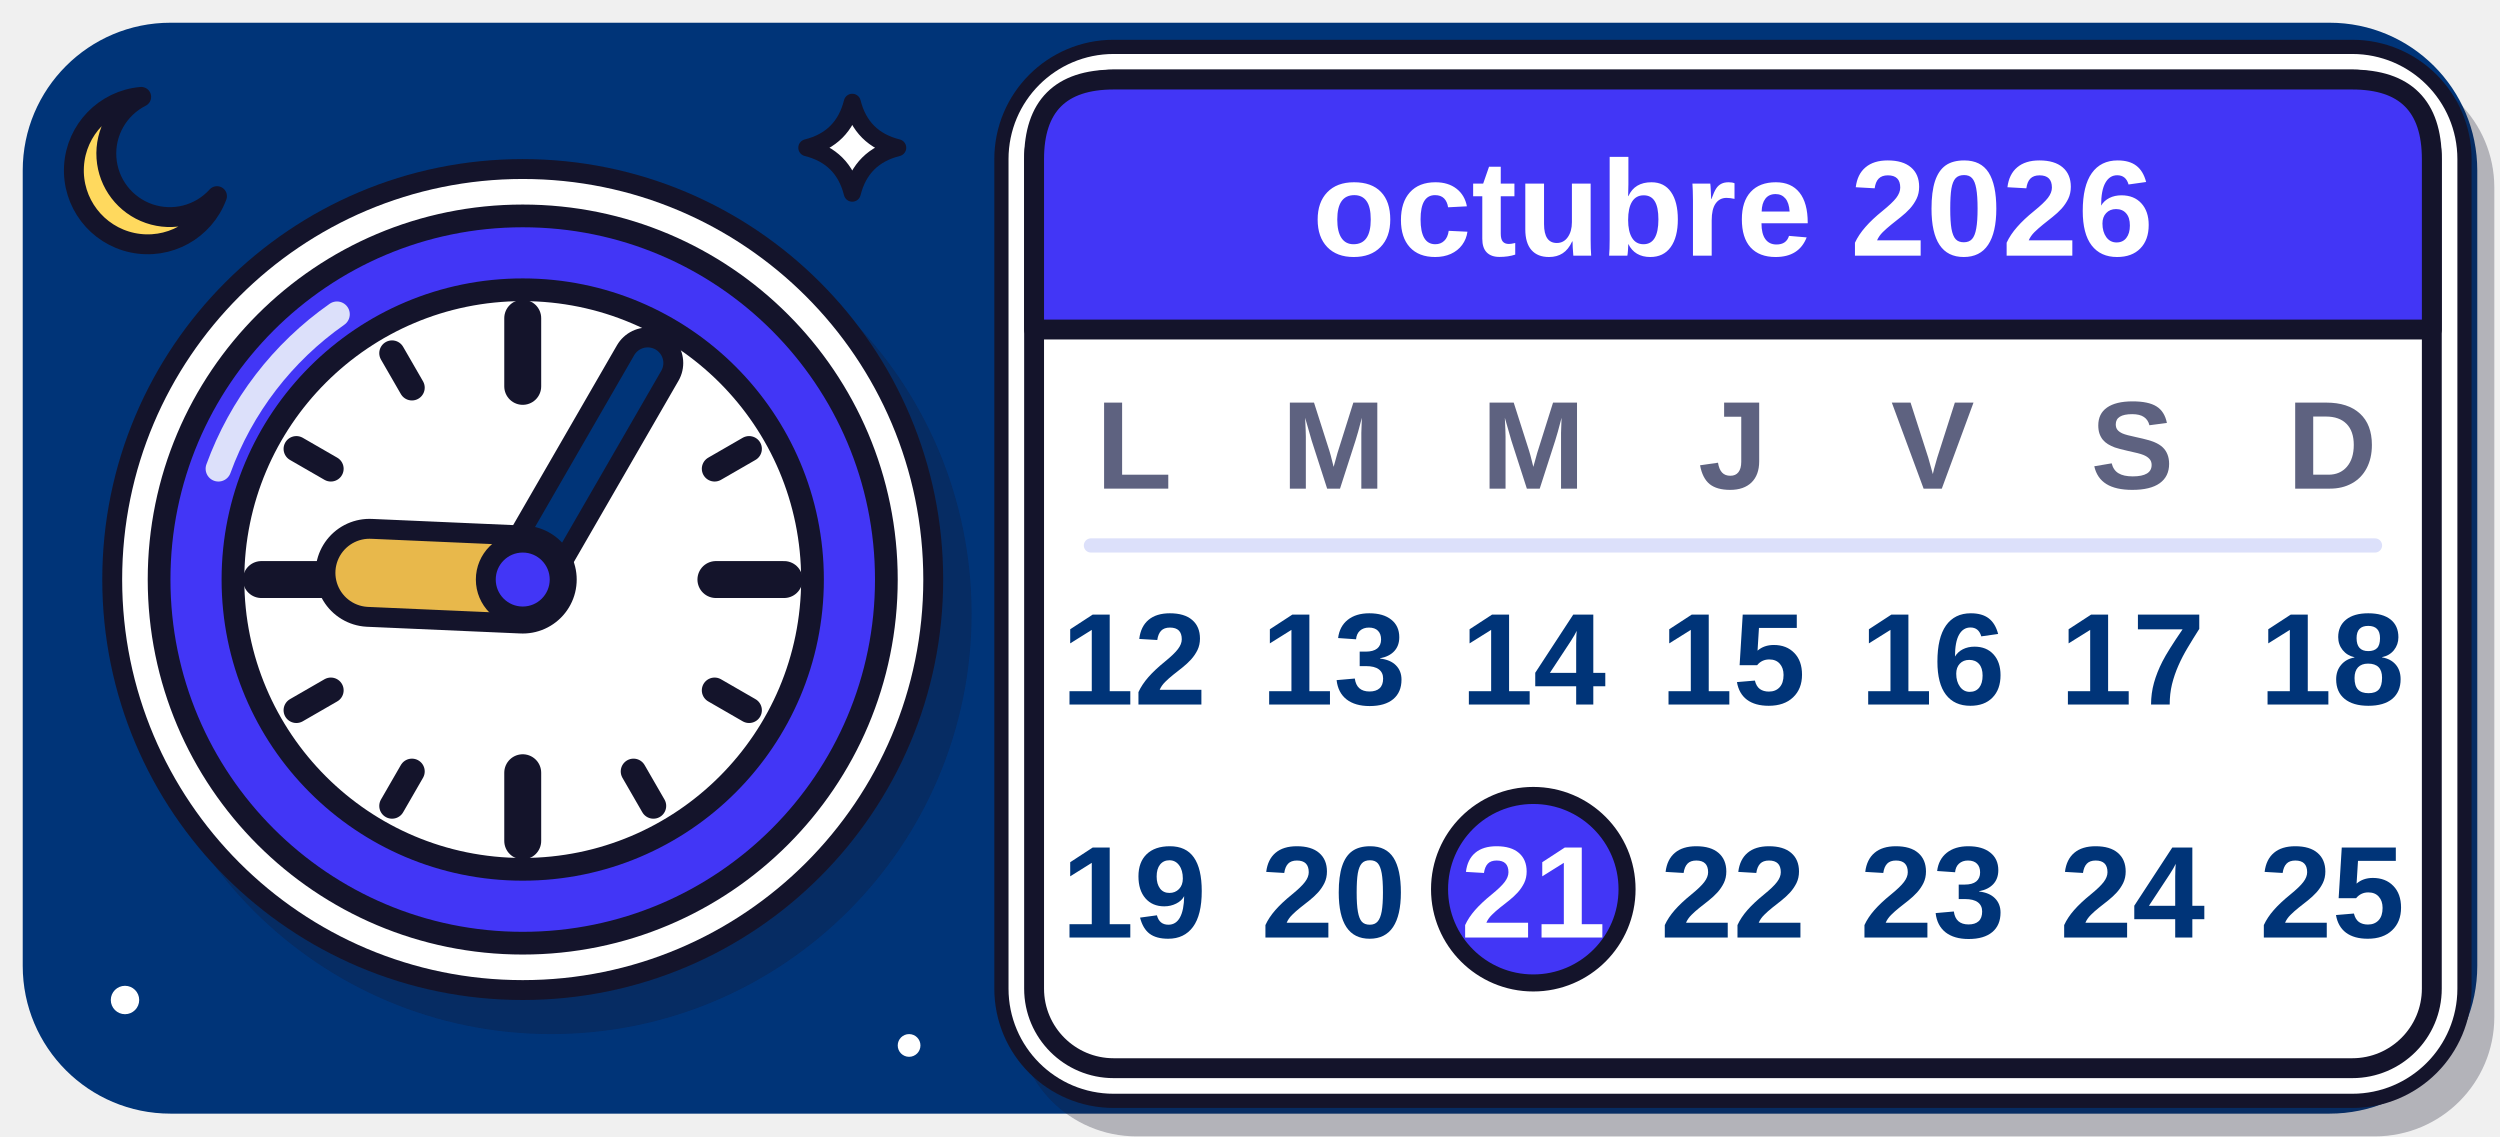
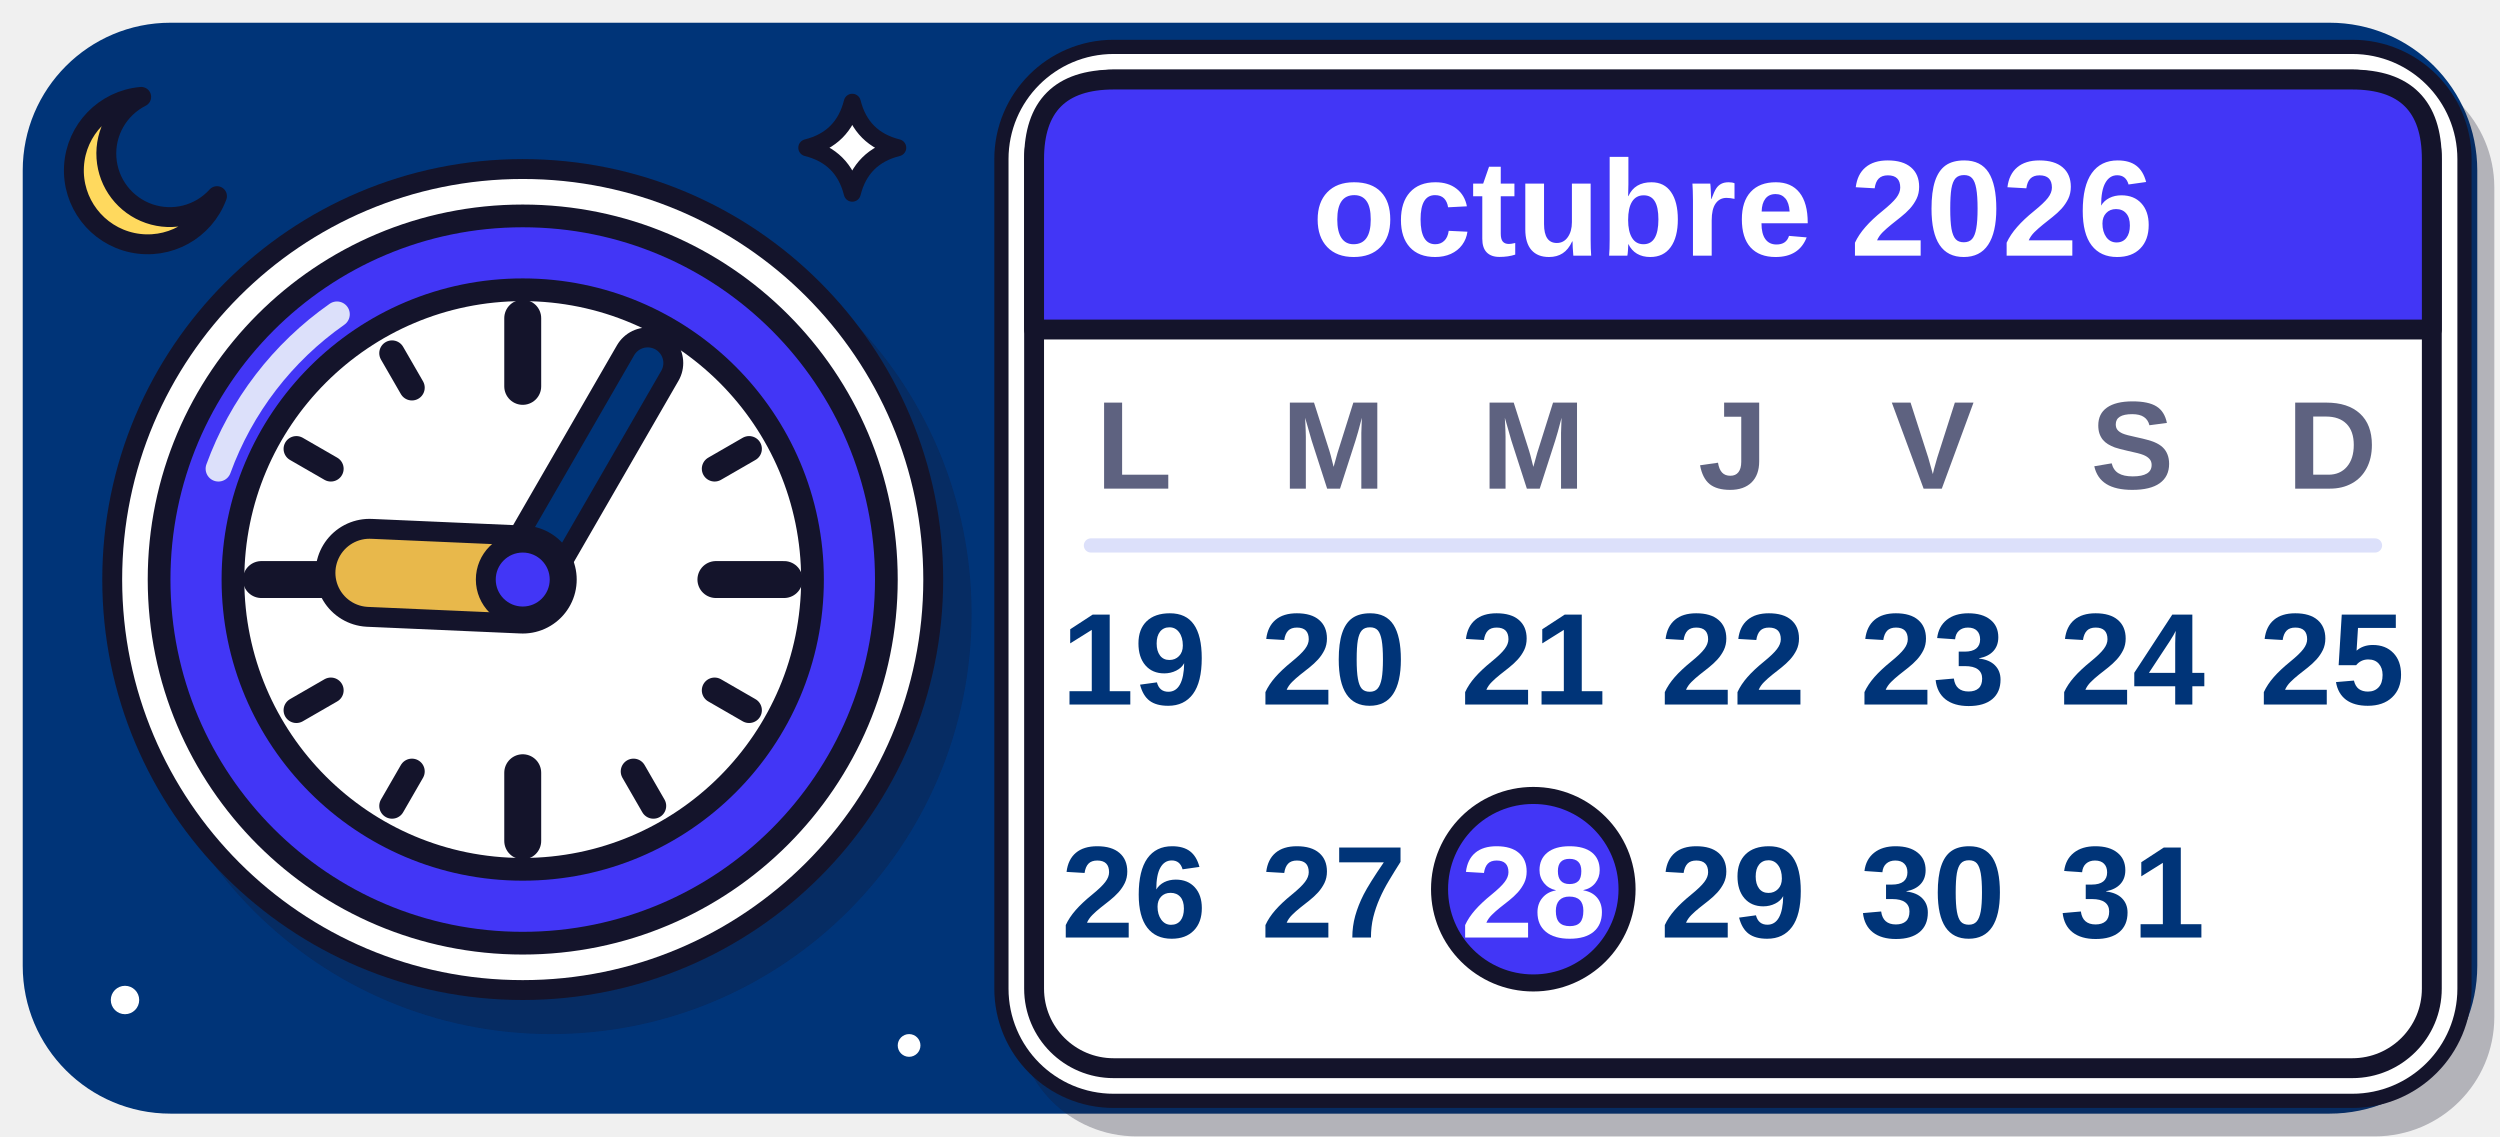
<svg xmlns="http://www.w3.org/2000/svg" viewBox="0 0 440 200" width="440" height="200" fill="none">
  <rect x="4" y="4" width="432" height="192" rx="26" fill="#003478" />
  <g transform="translate(5 6)" opacity="0.28" fill="#14142B" stroke="#14142B" stroke-width="20" stroke-linejoin="round">
    <circle cx="92" cy="102" r="64" />
  </g>
  <g fill="#14142B" stroke="#14142B" stroke-width="20" stroke-linejoin="round">
    <circle cx="92" cy="102" r="64" />
  </g>
  <g fill="#FFFFFF" stroke="#FFFFFF" stroke-width="13" stroke-linejoin="round">
    <circle cx="92" cy="102" r="64" />
  </g>
  <circle cx="92" cy="102" r="64" fill="#4236F6" stroke="#14142B" stroke-width="4" />
  <path d="M38.44 82.5 A57 57 0 0 1 59.31 55.31" stroke="#DCE0FA" stroke-width="4.5" stroke-linecap="round" />
  <circle cx="92" cy="102" r="51" fill="#FFFFFF" stroke="#14142B" stroke-width="4" />
  <path d="M92 56 L92 68" stroke="#14142B" stroke-width="6.5" stroke-linecap="round" />
  <path d="M115 62.16 L111.5 68.23" stroke="#14142B" stroke-width="4.5" stroke-linecap="round" />
  <path d="M131.84 79 L125.77 82.5" stroke="#14142B" stroke-width="4.5" stroke-linecap="round" />
  <path d="M138 102 L126 102" stroke="#14142B" stroke-width="6.5" stroke-linecap="round" />
  <path d="M131.84 125 L125.77 121.5" stroke="#14142B" stroke-width="4.5" stroke-linecap="round" />
  <path d="M115 141.84 L111.5 135.77" stroke="#14142B" stroke-width="4.5" stroke-linecap="round" />
  <path d="M92 148 L92 136" stroke="#14142B" stroke-width="6.5" stroke-linecap="round" />
  <path d="M69 141.84 L72.5 135.77" stroke="#14142B" stroke-width="4.5" stroke-linecap="round" />
  <path d="M52.16 125 L58.23 121.5" stroke="#14142B" stroke-width="4.5" stroke-linecap="round" />
  <path d="M46 102 L58 102" stroke="#14142B" stroke-width="6.5" stroke-linecap="round" />
  <path d="M52.16 79 L58.23 82.5" stroke="#14142B" stroke-width="4.5" stroke-linecap="round" />
  <path d="M69 62.16 L72.5 68.23" stroke="#14142B" stroke-width="4.5" stroke-linecap="round" />
  <path d="M92 102 L114 63.89" stroke="#14142B" stroke-width="12.5" stroke-linecap="round" />
  <path d="M92 102 L114 63.89" stroke="#003478" stroke-width="5.5" stroke-linecap="round" />
  <path d="M92 102 L65.03 100.82" stroke="#14142B" stroke-width="19" stroke-linecap="round" />
  <path d="M92 102 L65.03 100.82" stroke="#E8B84B" stroke-width="12" stroke-linecap="round" />
  <circle cx="92" cy="102" r="6.5" fill="#4236F6" stroke="#14142B" stroke-width="3.5" />
  <path d="M38.19,34.52 A13 13 0 1 1 24.85,17.05 A11.18 11.18 0 1 0 38.19,34.52 Z" fill="#FFD95E" stroke="#14142B" stroke-width="3.5" stroke-linejoin="round" />
  <path d="M150 18 Q151.6 24.4 158 26 Q151.6 27.6 150 34 Q148.4 27.6 142 26 Q148.4 24.4 150 18 Z" fill="#FFFFFF" stroke="#14142B" stroke-width="3" stroke-linejoin="round" />
  <circle cx="22" cy="176" r="2.5" fill="#FFFFFF" />
  <circle cx="160" cy="184" r="2" fill="#FFFFFF" />
  <g transform="translate(4 5)" opacity="0.28" fill="#14142B" stroke="#14142B" stroke-width="14" stroke-linejoin="round">
    <rect x="182" y="14" width="246" height="174" rx="14" />
  </g>
  <g fill="#14142B" stroke="#14142B" stroke-width="14" stroke-linejoin="round">
    <rect x="182" y="14" width="246" height="174" rx="14" />
  </g>
  <g fill="#FFFFFF" stroke="#FFFFFF" stroke-width="9" stroke-linejoin="round">
    <rect x="182" y="14" width="246" height="174" rx="14" />
  </g>
  <rect x="182" y="14" width="246" height="174" rx="14" fill="#FFFFFF" stroke="#14142B" stroke-width="3.5" />
  <path d="M182 58 L182 28 Q182 14 196 14 L414 14 Q428 14 428 28 L428 58 Z" fill="#4236F6" stroke="#14142B" stroke-width="3.5" stroke-linejoin="round" />
  <text x="305" y="45" font-family="Arial" font-size="24" font-weight="bold" fill="#FFFFFF" text-anchor="middle">octubre 2026</text>
  <text x="199.57" y="86" font-family="Arial" font-size="22" font-weight="bold" fill="#5E6280" text-anchor="middle">L</text>
  <text x="234.71" y="86" font-family="Arial" font-size="22" font-weight="bold" fill="#5E6280" text-anchor="middle">M</text>
  <text x="269.86" y="86" font-family="Arial" font-size="22" font-weight="bold" fill="#5E6280" text-anchor="middle">M</text>
  <text x="305" y="86" font-family="Arial" font-size="22" font-weight="bold" fill="#5E6280" text-anchor="middle">J</text>
  <text x="340.14" y="86" font-family="Arial" font-size="22" font-weight="bold" fill="#5E6280" text-anchor="middle">V</text>
  <text x="375.29" y="86" font-family="Arial" font-size="22" font-weight="bold" fill="#5E6280" text-anchor="middle">S</text>
  <text x="410.43" y="86" font-family="Arial" font-size="22" font-weight="bold" fill="#5E6280" text-anchor="middle">D</text>
  <path d="M192 96 L418 96" stroke="#DCE0FA" stroke-width="2.5" stroke-linecap="round" />
-   <text x="199.57" y="124" font-family="Arial" font-size="23" font-weight="bold" fill="#003478" text-anchor="middle">12</text>
-   <text x="234.71" y="124" font-family="Arial" font-size="23" font-weight="bold" fill="#003478" text-anchor="middle">13</text>
-   <text x="269.86" y="124" font-family="Arial" font-size="23" font-weight="bold" fill="#003478" text-anchor="middle">14</text>
-   <text x="305" y="124" font-family="Arial" font-size="23" font-weight="bold" fill="#003478" text-anchor="middle">15</text>
-   <text x="340.14" y="124" font-family="Arial" font-size="23" font-weight="bold" fill="#003478" text-anchor="middle">16</text>
-   <text x="375.29" y="124" font-family="Arial" font-size="23" font-weight="bold" fill="#003478" text-anchor="middle">17</text>
-   <text x="410.43" y="124" font-family="Arial" font-size="23" font-weight="bold" fill="#003478" text-anchor="middle">18</text>
-   <text x="199.57" y="165" font-family="Arial" font-size="23" font-weight="bold" fill="#003478" text-anchor="middle">19</text>
-   <text x="234.71" y="165" font-family="Arial" font-size="23" font-weight="bold" fill="#003478" text-anchor="middle">20</text>
+   <text x="199.57" y="124" font-family="Arial" font-size="23" font-weight="bold" fill="#003478" text-anchor="middle">19</text>
+   <text x="234.71" y="124" font-family="Arial" font-size="23" font-weight="bold" fill="#003478" text-anchor="middle">20</text>
+   <text x="269.86" y="124" font-family="Arial" font-size="23" font-weight="bold" fill="#003478" text-anchor="middle">21</text>
+   <text x="305" y="124" font-family="Arial" font-size="23" font-weight="bold" fill="#003478" text-anchor="middle">22</text>
+   <text x="340.14" y="124" font-family="Arial" font-size="23" font-weight="bold" fill="#003478" text-anchor="middle">23</text>
+   <text x="375.29" y="124" font-family="Arial" font-size="23" font-weight="bold" fill="#003478" text-anchor="middle">24</text>
+   <text x="410.43" y="124" font-family="Arial" font-size="23" font-weight="bold" fill="#003478" text-anchor="middle">25</text>
+   <text x="199.57" y="165" font-family="Arial" font-size="23" font-weight="bold" fill="#003478" text-anchor="middle">26</text>
+   <text x="234.71" y="165" font-family="Arial" font-size="23" font-weight="bold" fill="#003478" text-anchor="middle">27</text>
  <circle cx="269.86" cy="156.5" r="16.5" fill="#4236F6" stroke="#14142B" stroke-width="3" />
-   <text x="269.86" y="165" font-family="Arial" font-size="23" font-weight="bold" fill="#FFFFFF" text-anchor="middle">21</text>
-   <text x="305" y="165" font-family="Arial" font-size="23" font-weight="bold" fill="#003478" text-anchor="middle">22</text>
-   <text x="340.14" y="165" font-family="Arial" font-size="23" font-weight="bold" fill="#003478" text-anchor="middle">23</text>
-   <text x="375.29" y="165" font-family="Arial" font-size="23" font-weight="bold" fill="#003478" text-anchor="middle">24</text>
-   <text x="410.43" y="165" font-family="Arial" font-size="23" font-weight="bold" fill="#003478" text-anchor="middle">25</text>
+   <text x="269.86" y="165" font-family="Arial" font-size="23" font-weight="bold" fill="#FFFFFF" text-anchor="middle">28</text>
+   <text x="305" y="165" font-family="Arial" font-size="23" font-weight="bold" fill="#003478" text-anchor="middle">29</text>
+   <text x="340.14" y="165" font-family="Arial" font-size="23" font-weight="bold" fill="#003478" text-anchor="middle">30</text>
+   <text x="375.29" y="165" font-family="Arial" font-size="23" font-weight="bold" fill="#003478" text-anchor="middle">31</text>
</svg>
